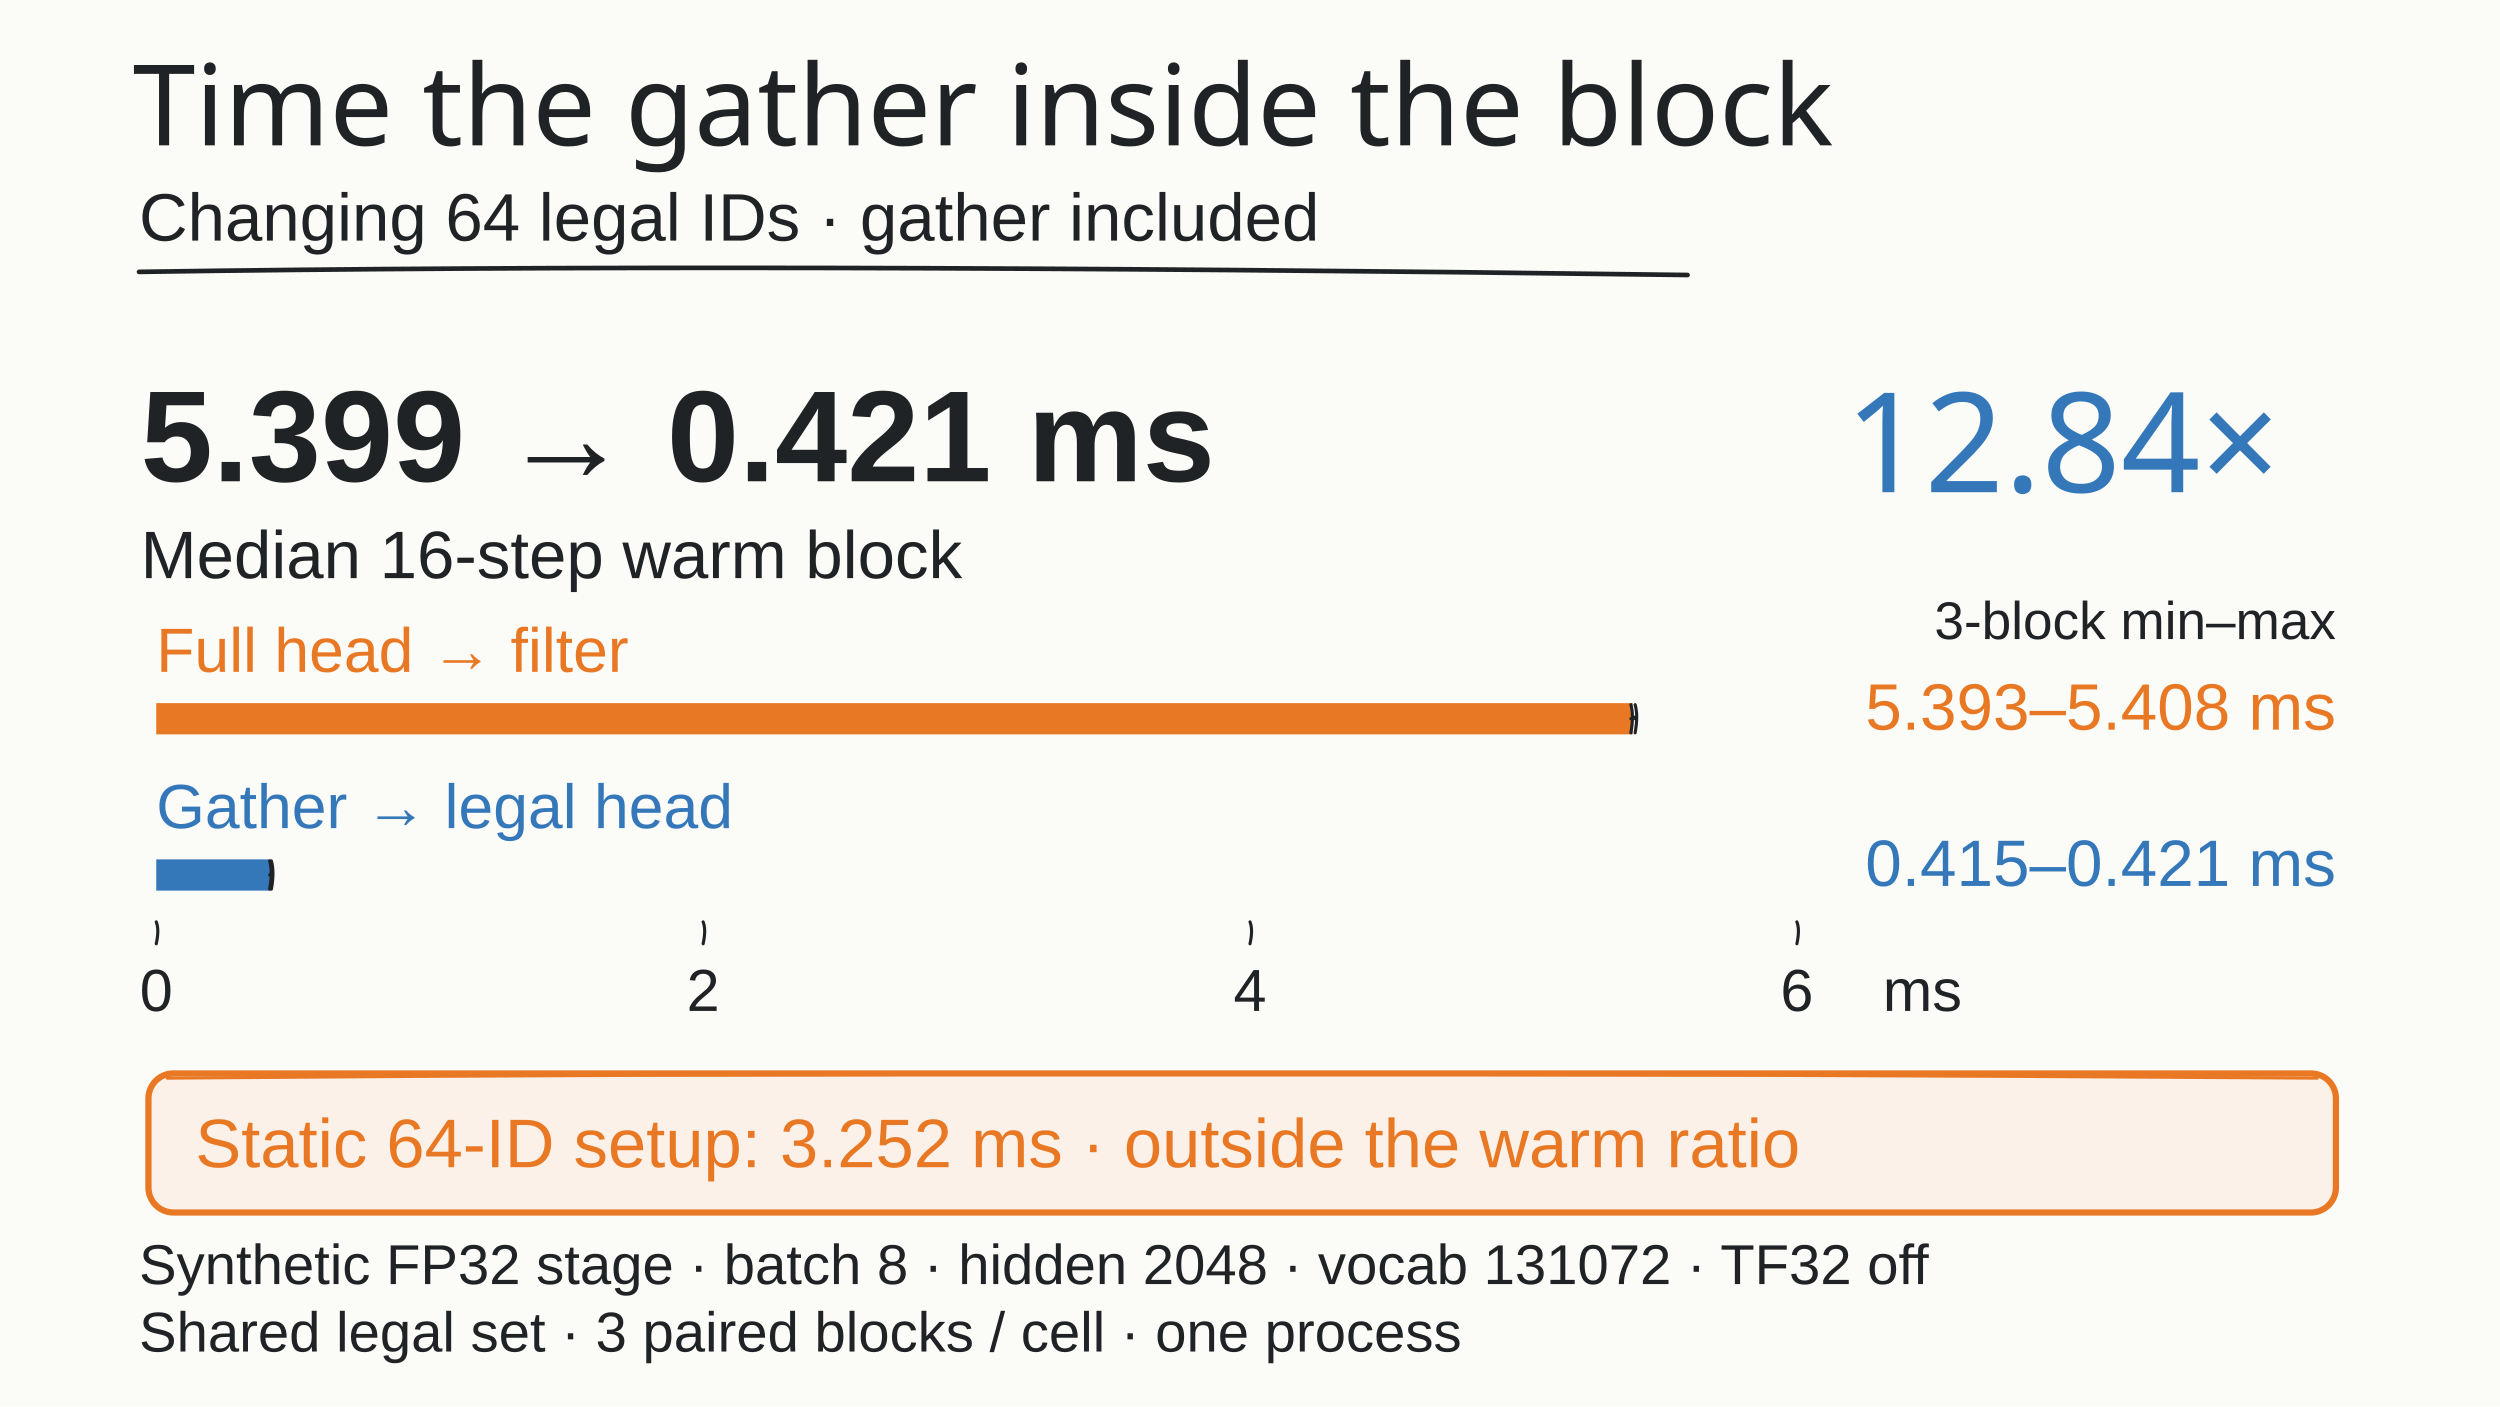
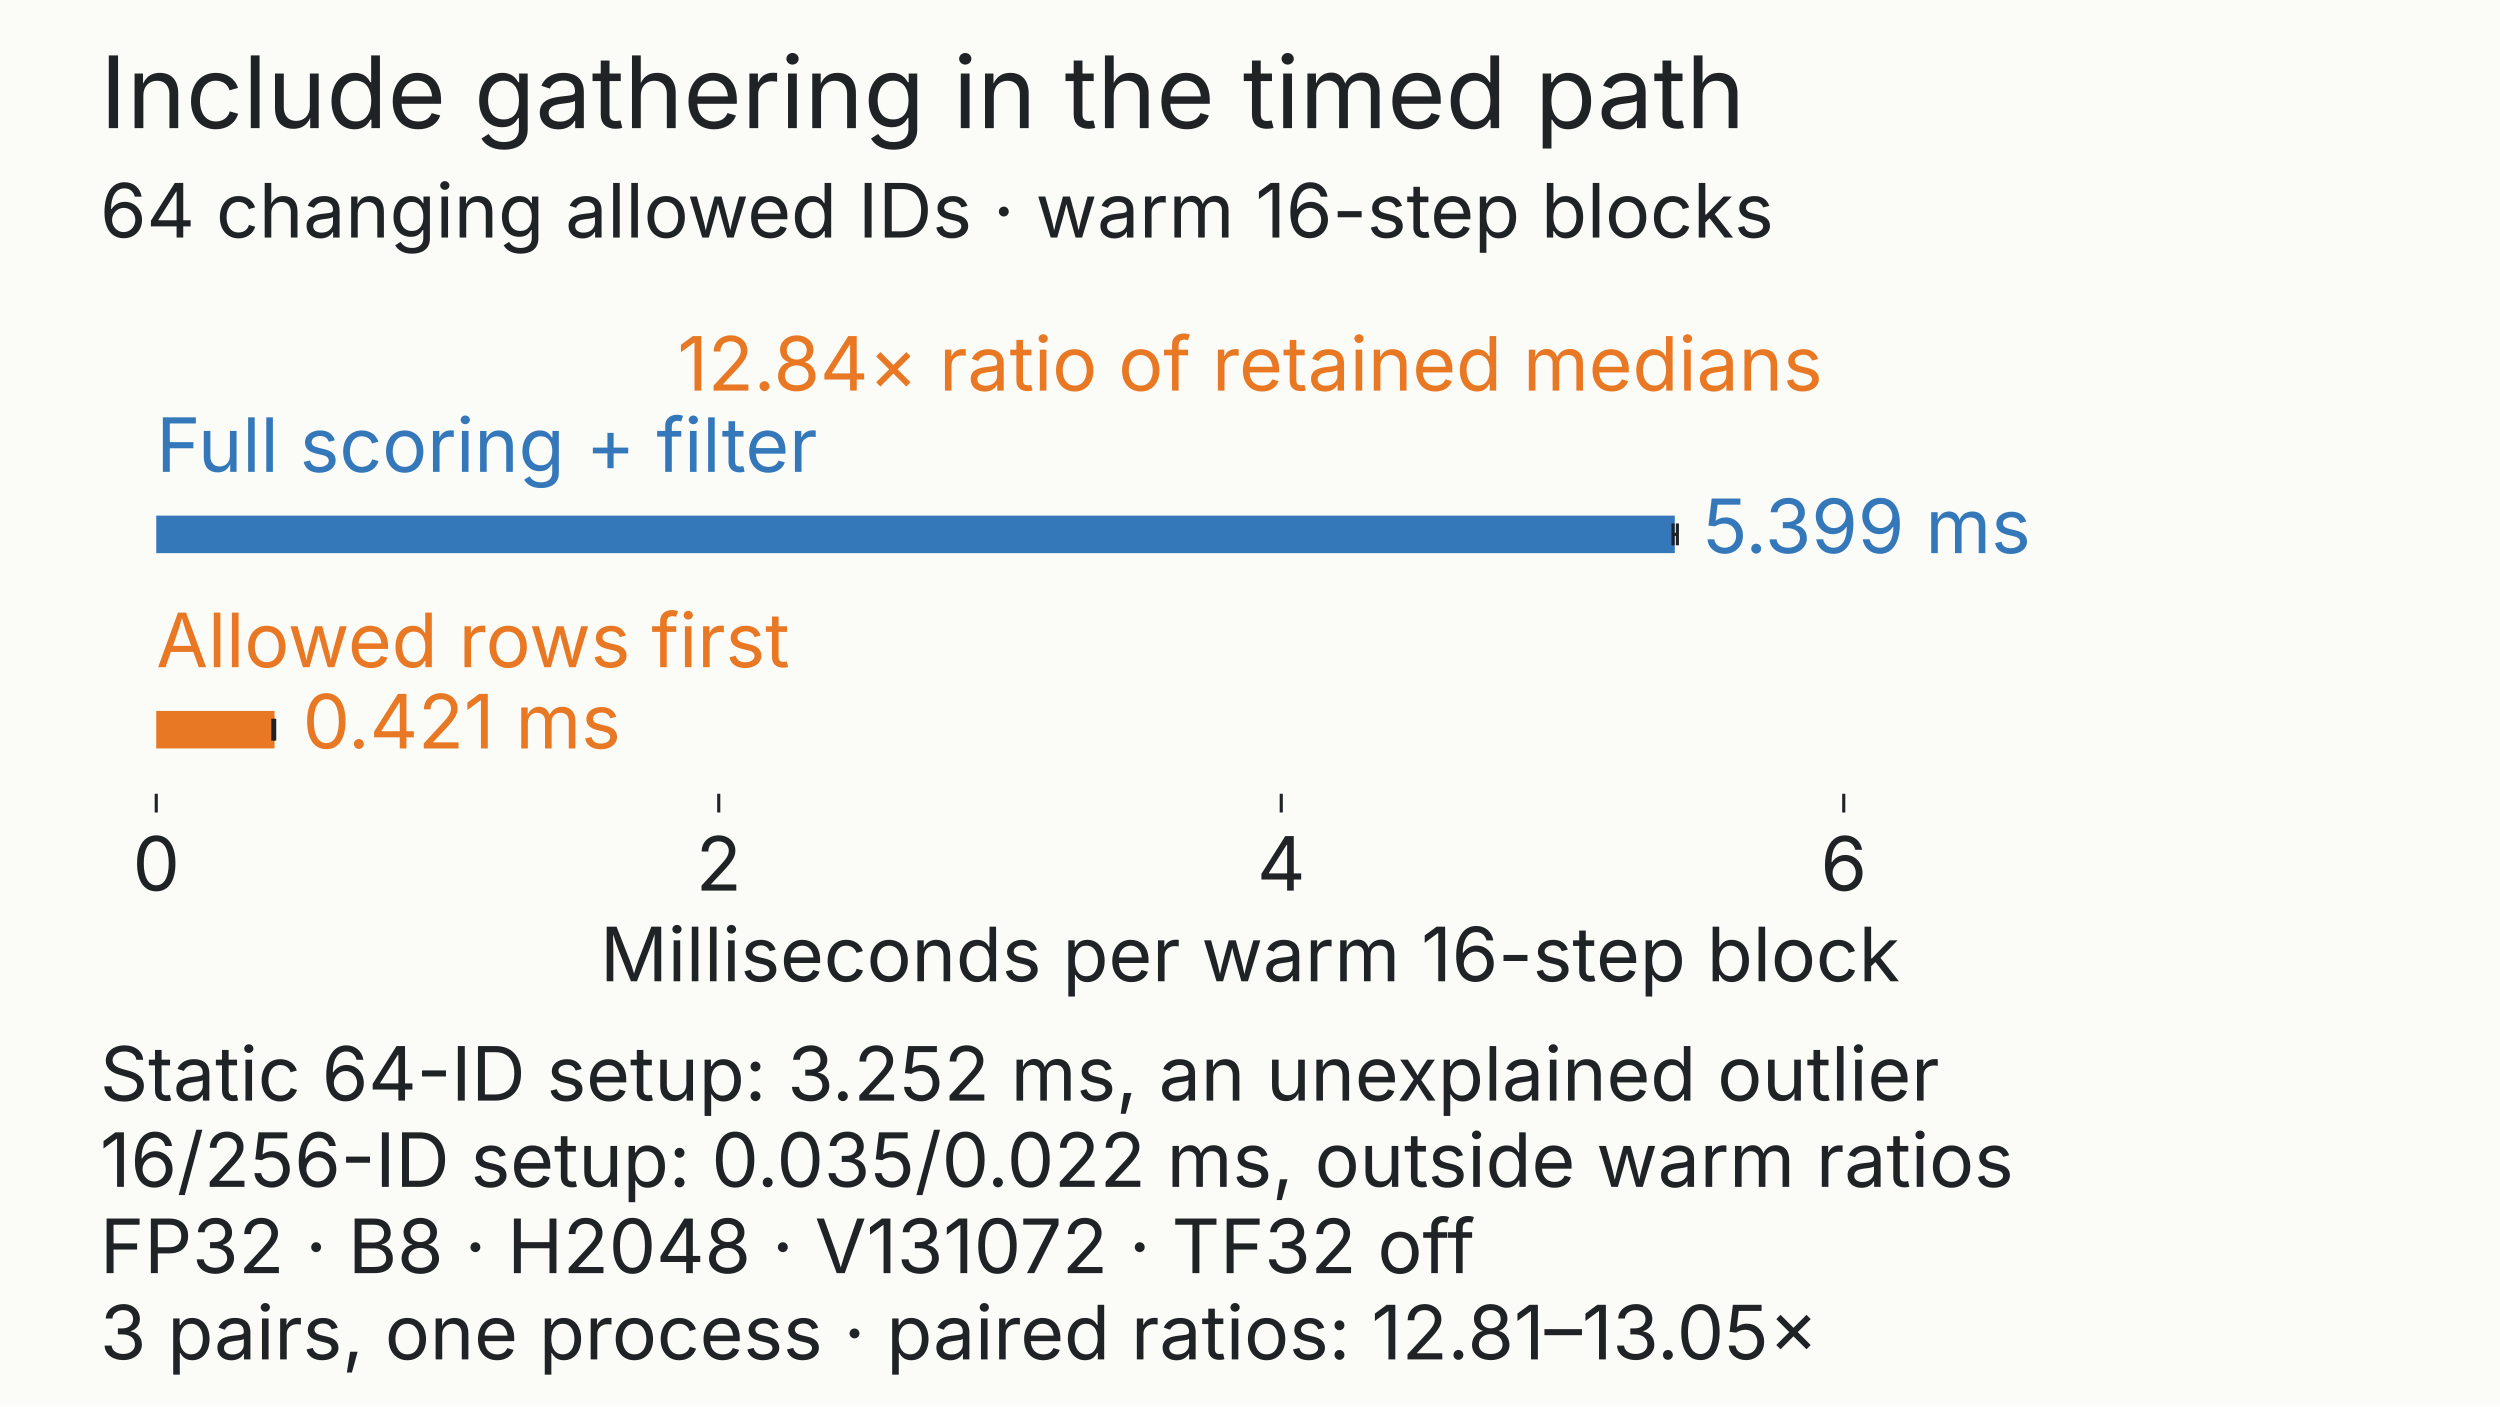
<svg xmlns="http://www.w3.org/2000/svg" width="1600" height="900" viewBox="0 0 1600 900">
  <rect width="100%" height="100%" fill="#FBFBF8" />
  <defs>
-     <marker id="arrow" viewBox="0 0 12 12" refX="9" refY="6" markerWidth="5" markerHeight="5" orient="auto">
-       <path d="M1 1 L10 6 L1 11" fill="none" stroke="context-stroke" stroke-width="2" />
+     <marker id="arrow" viewBox="0 0 12 12" refX="10" refY="6" markerWidth="5" markerHeight="5" orient="auto">
+       <path d="M2 2 L10 6 L2 10" fill="none" stroke="context-stroke" stroke-width="2" />
    </marker>
-     <pattern id="hatch" width="18" height="18" patternUnits="userSpaceOnUse">
-       <path d="M-4 18 L18 -4 M8 26 L26 8" stroke="#E87823" stroke-width="2" opacity=".35" />
-     </pattern>
  </defs>
-   <text x="85" y="93" font-family="Bradley Hand" font-size="72" fill="#202326" text-anchor="start" font-weight="normal">
-     <tspan x="85" dy="0">Time the gather inside the block</tspan>
-   </text>
-   <text x="89" y="154" font-family="Arial, Helvetica, sans-serif" font-size="43" fill="#202326" text-anchor="start" font-weight="normal">
-     <tspan x="89" dy="0">Changing 64 legal IDs · gather included</tspan>
-   </text>
-   <path d="M89 174.0 Q480 168.0 1080 176.0" fill="none" stroke="#202326" stroke-width="3" stroke-linecap="round" stroke-linejoin="round" />
-   <text x="90" y="308" font-family="Arial, Helvetica, sans-serif" font-size="83" fill="#202326" text-anchor="start" font-weight="bold">
-     <tspan x="90" dy="0">5.399 → 0.421 ms</tspan>
-   </text>
-   <text x="90" y="370" font-family="Arial, Helvetica, sans-serif" font-size="43" fill="#202326" text-anchor="start" font-weight="normal">
-     <tspan x="90" dy="0">Median 16-step warm block</tspan>
-   </text>
-   <text x="1320" y="315" font-family="Bradley Hand" font-size="89" fill="#3478BA" text-anchor="middle" font-weight="normal">
-     <tspan x="1320" dy="0">12.84×</tspan>
-   </text>
-   <text x="1495" y="409" font-family="Arial, Helvetica, sans-serif" font-size="34" fill="#202326" text-anchor="end" font-weight="normal">
-     <tspan x="1495" dy="0">3-block min–max</tspan>
-   </text>
-   <text x="100" y="430" font-family="Arial, Helvetica, sans-serif" font-size="40" fill="#E87823" text-anchor="start" font-weight="normal">
-     <tspan x="100" dy="0">Full head → filter</tspan>
-   </text>
-   <rect x="100" y="450" width="944.869" height="20" fill="#E87823" stroke="none" stroke-width="1" />
-   <path d="M1043.763 460 Q1047.123 458.0 1046.484 460" fill="none" stroke="#202326" stroke-width="2" stroke-linecap="round" stroke-linejoin="round" />
-   <path d="M1043.763 451 Q1045.763 458.0 1043.763 469" fill="none" stroke="#202326" stroke-width="2" stroke-linecap="round" stroke-linejoin="round" />
-   <path d="M1046.484 451 Q1048.484 458.0 1046.484 469" fill="none" stroke="#202326" stroke-width="2" stroke-linecap="round" stroke-linejoin="round" />
-   <text x="1495" y="467" font-family="Arial, Helvetica, sans-serif" font-size="42" fill="#E87823" text-anchor="end" font-weight="normal">
-     <tspan x="1495" dy="0">5.393–5.408 ms</tspan>
-   </text>
-   <text x="100" y="530" font-family="Arial, Helvetica, sans-serif" font-size="40" fill="#3478BA" text-anchor="start" font-weight="normal">
-     <tspan x="100" dy="0">Gather → legal head</tspan>
-   </text>
-   <rect x="100" y="550" width="73.601" height="20" fill="#3478BA" stroke="none" stroke-width="1" />
-   <path d="M172.554 560 Q175.123 558.0 173.691 560" fill="none" stroke="#202326" stroke-width="2" stroke-linecap="round" stroke-linejoin="round" />
-   <path d="M172.554 551 Q174.554 558.0 172.554 569" fill="none" stroke="#202326" stroke-width="2" stroke-linecap="round" stroke-linejoin="round" />
-   <path d="M173.691 551 Q175.691 558.0 173.691 569" fill="none" stroke="#202326" stroke-width="2" stroke-linecap="round" stroke-linejoin="round" />
-   <text x="1495" y="567" font-family="Arial, Helvetica, sans-serif" font-size="42" fill="#3478BA" text-anchor="end" font-weight="normal">
-     <tspan x="1495" dy="0">0.415–0.421 ms</tspan>
-   </text>
-   <path d="M100.0 590 Q102.0 595.0 100.0 604" fill="none" stroke="#202326" stroke-width="2" stroke-linecap="round" stroke-linejoin="round" />
-   <text x="100.0" y="647" font-family="Arial, Helvetica, sans-serif" font-size="38" fill="#202326" text-anchor="middle" font-weight="normal">
-     <tspan x="100.0" dy="0">0</tspan>
-   </text>
-   <path d="M450.0 590 Q452.0 595.0 450.0 604" fill="none" stroke="#202326" stroke-width="2" stroke-linecap="round" stroke-linejoin="round" />
-   <text x="450.0" y="647" font-family="Arial, Helvetica, sans-serif" font-size="38" fill="#202326" text-anchor="middle" font-weight="normal">
-     <tspan x="450.0" dy="0">2</tspan>
-   </text>
-   <path d="M800.0 590 Q802.0 595.0 800.0 604" fill="none" stroke="#202326" stroke-width="2" stroke-linecap="round" stroke-linejoin="round" />
-   <text x="800.0" y="647" font-family="Arial, Helvetica, sans-serif" font-size="38" fill="#202326" text-anchor="middle" font-weight="normal">
-     <tspan x="800.0" dy="0">4</tspan>
-   </text>
-   <path d="M1150.0 590 Q1152.0 595.0 1150.0 604" fill="none" stroke="#202326" stroke-width="2" stroke-linecap="round" stroke-linejoin="round" />
-   <text x="1150.0" y="647" font-family="Arial, Helvetica, sans-serif" font-size="38" fill="#202326" text-anchor="middle" font-weight="normal">
-     <tspan x="1150.0" dy="0">6</tspan>
-   </text>
-   <text x="1205" y="647" font-family="Arial, Helvetica, sans-serif" font-size="38" fill="#202326" text-anchor="start" font-weight="normal">
-     <tspan x="1205" dy="0">ms</tspan>
-   </text>
-   <rect x="95" y="687" width="1400" height="89" rx="16" fill="#FCF1E8" stroke="#E87823" stroke-width="4" />
-   <path d="M107 690 Q725.0 685 1483 690" fill="none" stroke="#E87823" stroke-width="2" stroke-linecap="round" stroke-linejoin="round" />
-   <text x="125" y="747" font-family="Arial, Helvetica, sans-serif" font-size="44" fill="#E87823" text-anchor="start" font-weight="normal">
-     <tspan x="125" dy="0">Static 64-ID setup: 3.252 ms · outside the warm ratio</tspan>
-   </text>
-   <text x="89" y="821.8" font-family="Arial, Helvetica, sans-serif" font-size="36" fill="#202326" text-anchor="start" font-weight="normal">
-     <tspan x="89" dy="0">Synthetic FP32 stage · batch 8 · hidden 2048 · vocab 131072 · TF32 off</tspan>
-     <tspan x="89" dy="43.2">Shared legal set · 3 paired blocks / cell · one process</tspan>
-   </text>
+   <text x="64" y="82.0" font-family="Inter" font-size="64" font-weight="400" font-style="normal" fill="#202326" text-anchor="start">Include gathering in the timed path</text>
+   <text x="64" y="152.0" font-family="Inter" font-size="48" font-weight="400" font-style="normal" fill="#202326" text-anchor="start">64 changing allowed IDs · warm 16-step blocks</text>
+   <text x="800.0" y="250.0" font-family="Inter" font-size="48" font-weight="400" font-style="normal" fill="#E87823" text-anchor="middle">12.84× ratio of retained medians</text>
+   <text x="100" y="302.0" font-family="Inter" font-size="48" font-weight="400" font-style="normal" fill="#3478BA" text-anchor="start">Full scoring + filter</text>
+   <rect data-science="bar" data-series="baseline" data-mode="changing" data-size="64" x="100" y="330" width="971.865" height="24" fill="#3478BA" />
+   <line x1="1070.727" y1="342.0" x2="1073.526" y2="342.0" stroke="#202326" stroke-width="2" />
+   <line x1="1070.727" y1="335.0" x2="1070.727" y2="349.0" stroke="#202326" stroke-width="2" />
+   <line x1="1073.526" y1="335.0" x2="1073.526" y2="349.0" stroke="#202326" stroke-width="2" />
+   <text x="1089.865" y="354.0" font-family="Inter" font-size="48" font-weight="400" font-style="normal" fill="#3478BA" text-anchor="start">5.399 ms</text>
+   <text x="100" y="427.0" font-family="Inter" font-size="48" font-weight="400" font-style="normal" fill="#E87823" text-anchor="start">Allowed rows first</text>
+   <rect data-science="bar" data-series="candidate" data-mode="changing" data-size="64" x="100" y="455" width="75.703" height="24" fill="#E87823" />
+   <line x1="174.627" y1="467.0" x2="175.797" y2="467.0" stroke="#202326" stroke-width="2" />
+   <line x1="174.627" y1="460.0" x2="174.627" y2="474.0" stroke="#202326" stroke-width="2" />
+   <line x1="175.797" y1="460.0" x2="175.797" y2="474.0" stroke="#202326" stroke-width="2" />
+   <text x="193.703" y="479.0" font-family="Inter" font-size="48" font-weight="400" font-style="normal" fill="#E87823" text-anchor="start">0.421 ms</text>
+   <line x1="100.0" y1="508" x2="100.0" y2="520" stroke="#202326" stroke-width="2" />
+   <text x="100.0" y="570.0" font-family="Inter" font-size="48" font-weight="400" font-style="normal" fill="#202326" text-anchor="middle">0</text>
+   <line x1="460.0" y1="508" x2="460.0" y2="520" stroke="#202326" stroke-width="2" />
+   <text x="460.0" y="570.0" font-family="Inter" font-size="48" font-weight="400" font-style="normal" fill="#202326" text-anchor="middle">2</text>
+   <line x1="820.0" y1="508" x2="820.0" y2="520" stroke="#202326" stroke-width="2" />
+   <text x="820.0" y="570.0" font-family="Inter" font-size="48" font-weight="400" font-style="normal" fill="#202326" text-anchor="middle">4</text>
+   <line x1="1180.0" y1="508" x2="1180.0" y2="520" stroke="#202326" stroke-width="2" />
+   <text x="1180.0" y="570.0" font-family="Inter" font-size="48" font-weight="400" font-style="normal" fill="#202326" text-anchor="middle">6</text>
+   <text x="800.0" y="628.0" font-family="Inter" font-size="48" font-weight="400" font-style="normal" fill="#202326" text-anchor="middle">Milliseconds per warm 16-step block</text>
+   <text x="64" y="704.4" font-family="Inter" font-size="48" font-weight="400" font-style="normal" fill="#202326" text-anchor="start">Static 64-ID setup: 3.252 ms, an unexplained outlier</text>
+   <text x="64" y="759.6" font-family="Inter" font-size="48" font-weight="400" font-style="normal" fill="#202326" text-anchor="start">16/256-ID setup: 0.035/0.022 ms, outside warm ratios</text>
+   <text x="64" y="814.8" font-family="Inter" font-size="48" font-weight="400" font-style="normal" fill="#202326" text-anchor="start">FP32 · B8 · H2048 · V131072 · TF32 off</text>
+   <text x="64" y="870.0" font-family="Inter" font-size="48" font-weight="400" font-style="normal" fill="#202326" text-anchor="start">3 pairs, one process · paired ratios: 12.81–13.05×</text>
</svg>
